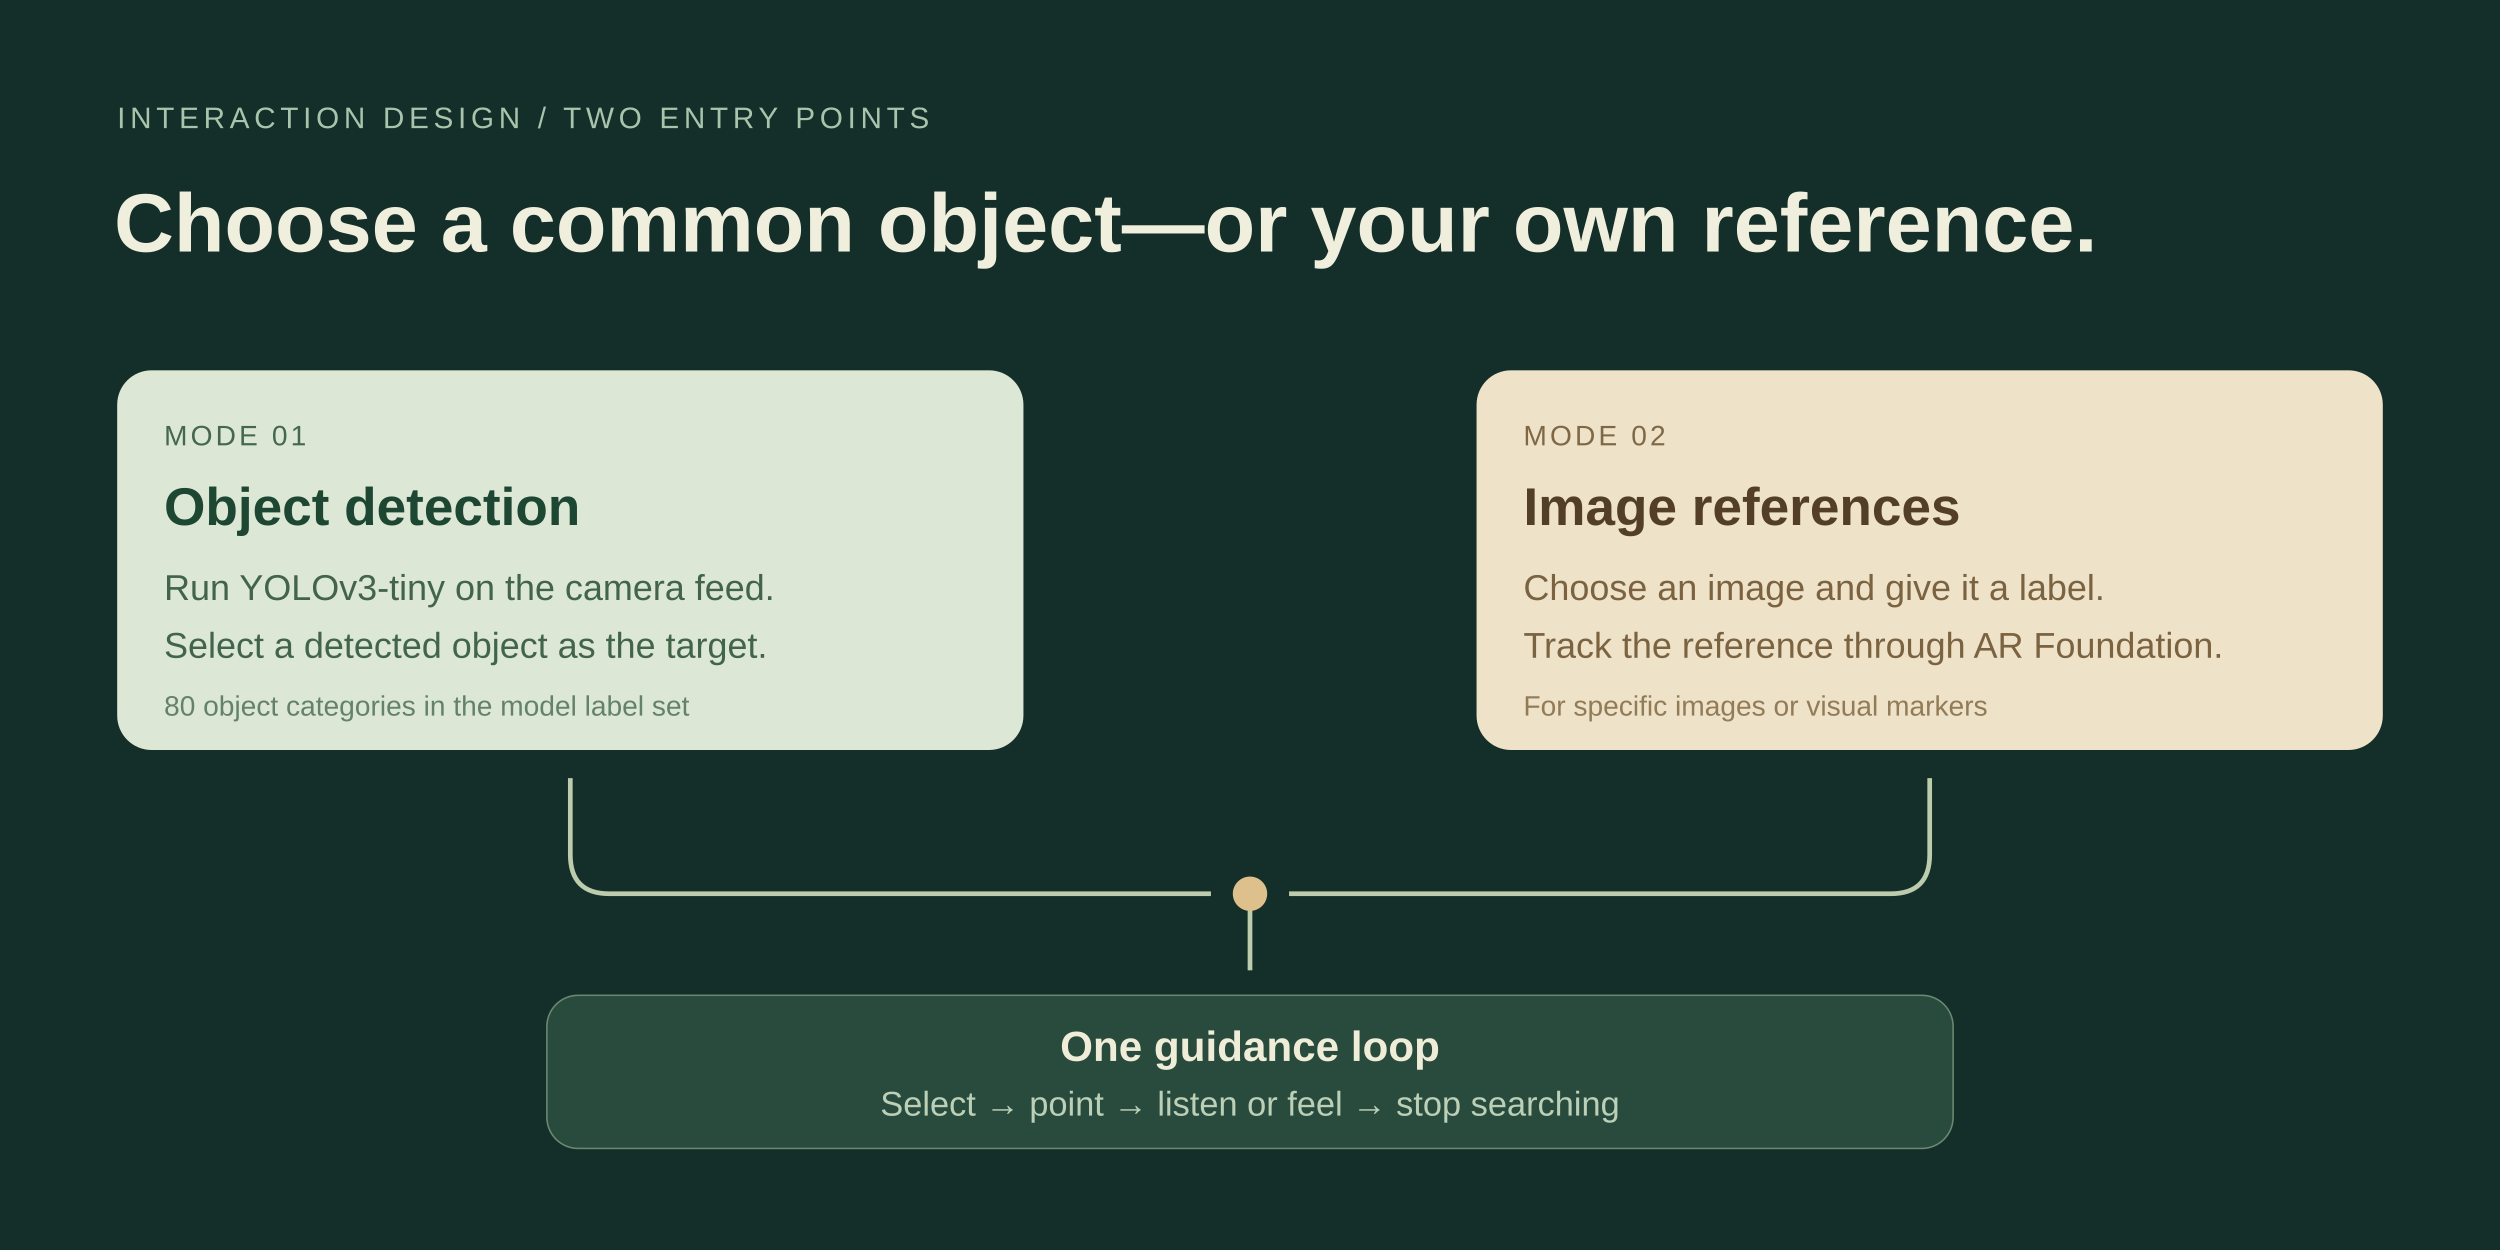
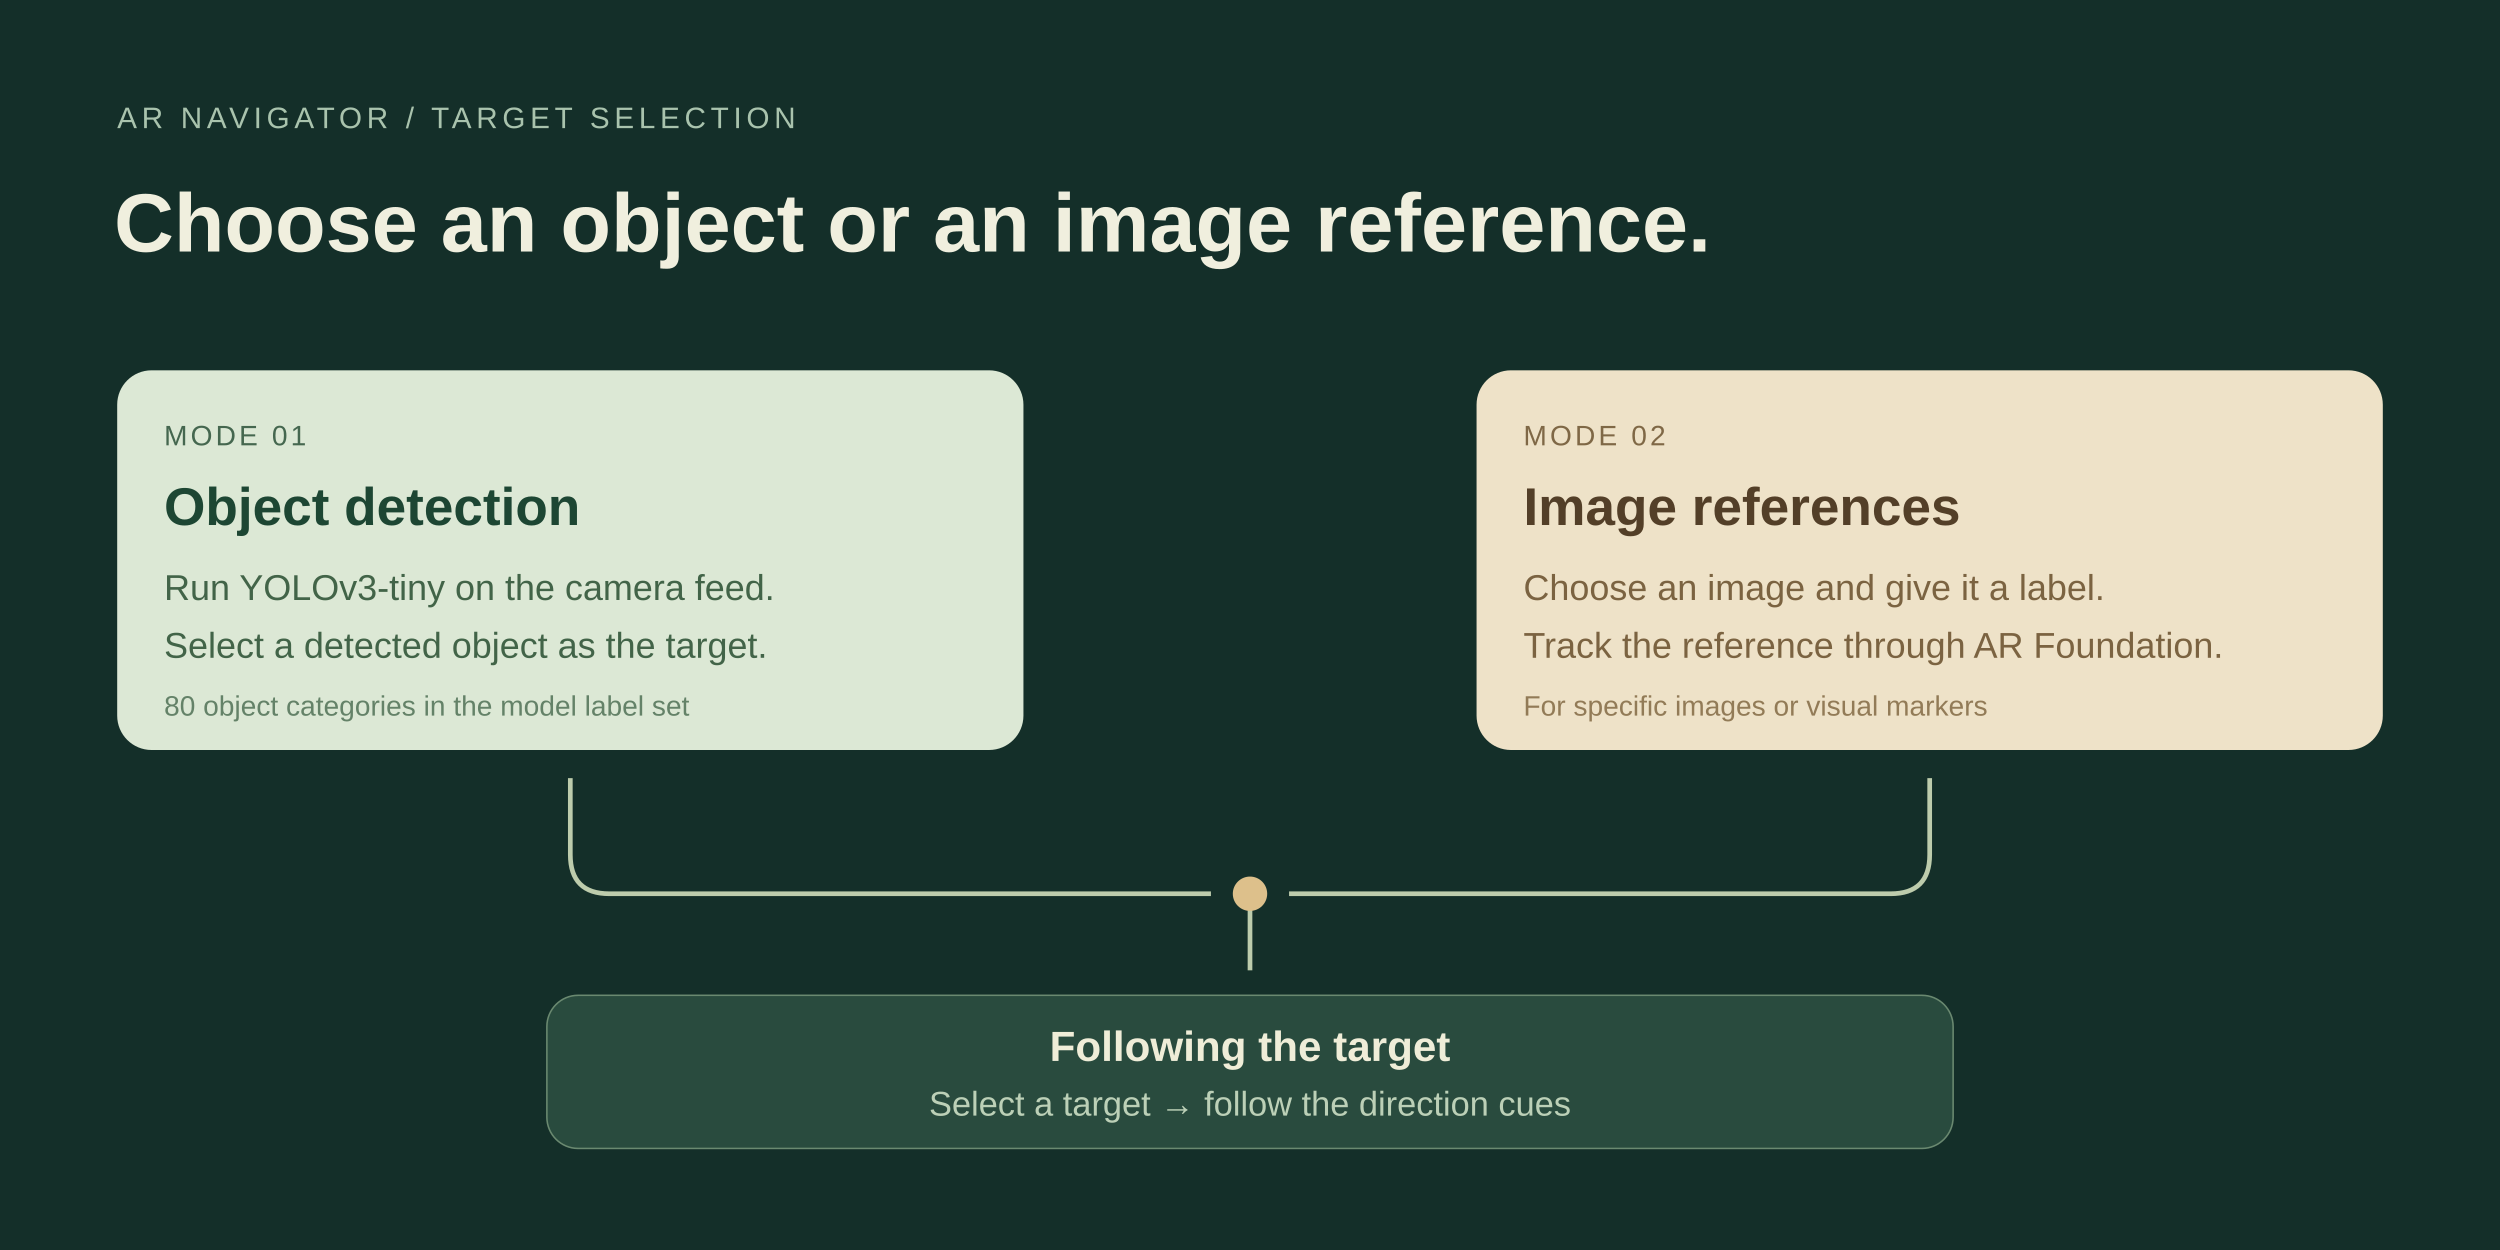
<svg xmlns="http://www.w3.org/2000/svg" width="1600" height="800" viewBox="0 0 1600 800" role="img" aria-labelledby="title desc">
  <defs>
    <style>text{font-family:Arial,Helvetica,sans-serif}</style>
  </defs>
  <rect width="1600" height="800" fill="#142f29" />
-   <text x="75" y="82" fill="#a9c3ad" font-size="19" letter-spacing="3">INTERACTION DESIGN / TWO ENTRY POINTS</text>
-   <text x="73" y="161" fill="#f0efde" font-size="53" font-weight="700">Choose a common object—or your own reference.</text>
+   <text x="75" y="82" fill="#a9c3ad" font-size="19" letter-spacing="3">AR NAVIGATOR / TARGET SELECTION</text>
+   <text x="73" y="161" fill="#f0efde" font-size="53" font-weight="700">Choose an object or an image reference.</text>
  <g transform="translate(75 237)">
    <rect width="580" height="243" rx="22" fill="#dce8d5" />
    <text x="30" y="48" fill="#45674f" font-size="18" letter-spacing="2">MODE 01</text>
    <text x="30" y="99" fill="#1d4633" font-size="34" font-weight="700">Object detection</text>
    <text x="30" y="147" fill="#426448" font-size="23">Run YOLOv3-tiny on the camera feed.</text>
    <text x="30" y="184" fill="#426448" font-size="23">Select a detected object as the target.</text>
    <text x="30" y="221" fill="#648268" font-size="18">80 object categories in the model label set</text>
  </g>
  <g transform="translate(945 237)">
    <rect width="580" height="243" rx="22" fill="#eee2c8" />
    <text x="30" y="48" fill="#7f6846" font-size="18" letter-spacing="2">MODE 02</text>
    <text x="30" y="99" fill="#533f28" font-size="34" font-weight="700">Image references</text>
    <text x="30" y="147" fill="#7b6341" font-size="23">Choose an image and give it a label.</text>
    <text x="30" y="184" fill="#7b6341" font-size="23">Track the reference through AR Foundation.</text>
    <text x="30" y="221" fill="#927b57" font-size="18">For specific images or visual markers</text>
  </g>
  <path d="M365 498v49q0 25 25 25h385M1235 498v49q0 25-25 25H825M800 572v49" fill="none" stroke="#bdccac" stroke-width="3" />
  <circle cx="800" cy="572" r="11" fill="#ddc08b" />
  <rect x="350" y="637" width="900" height="98" rx="20" fill="#294b3e" stroke="#6a8970" />
-   <text x="800" y="679" text-anchor="middle" fill="#efedd8" font-size="27" font-weight="700">One guidance loop</text>
-   <text x="800" y="714" text-anchor="middle" fill="#bcd0b7" font-size="22">Select → point → listen or feel → stop searching</text>
+   <text x="800" y="679" text-anchor="middle" fill="#efedd8" font-size="27" font-weight="700">Following the target</text>
+   <text x="800" y="714" text-anchor="middle" fill="#bcd0b7" font-size="22">Select a target → follow the direction cues</text>
</svg>
